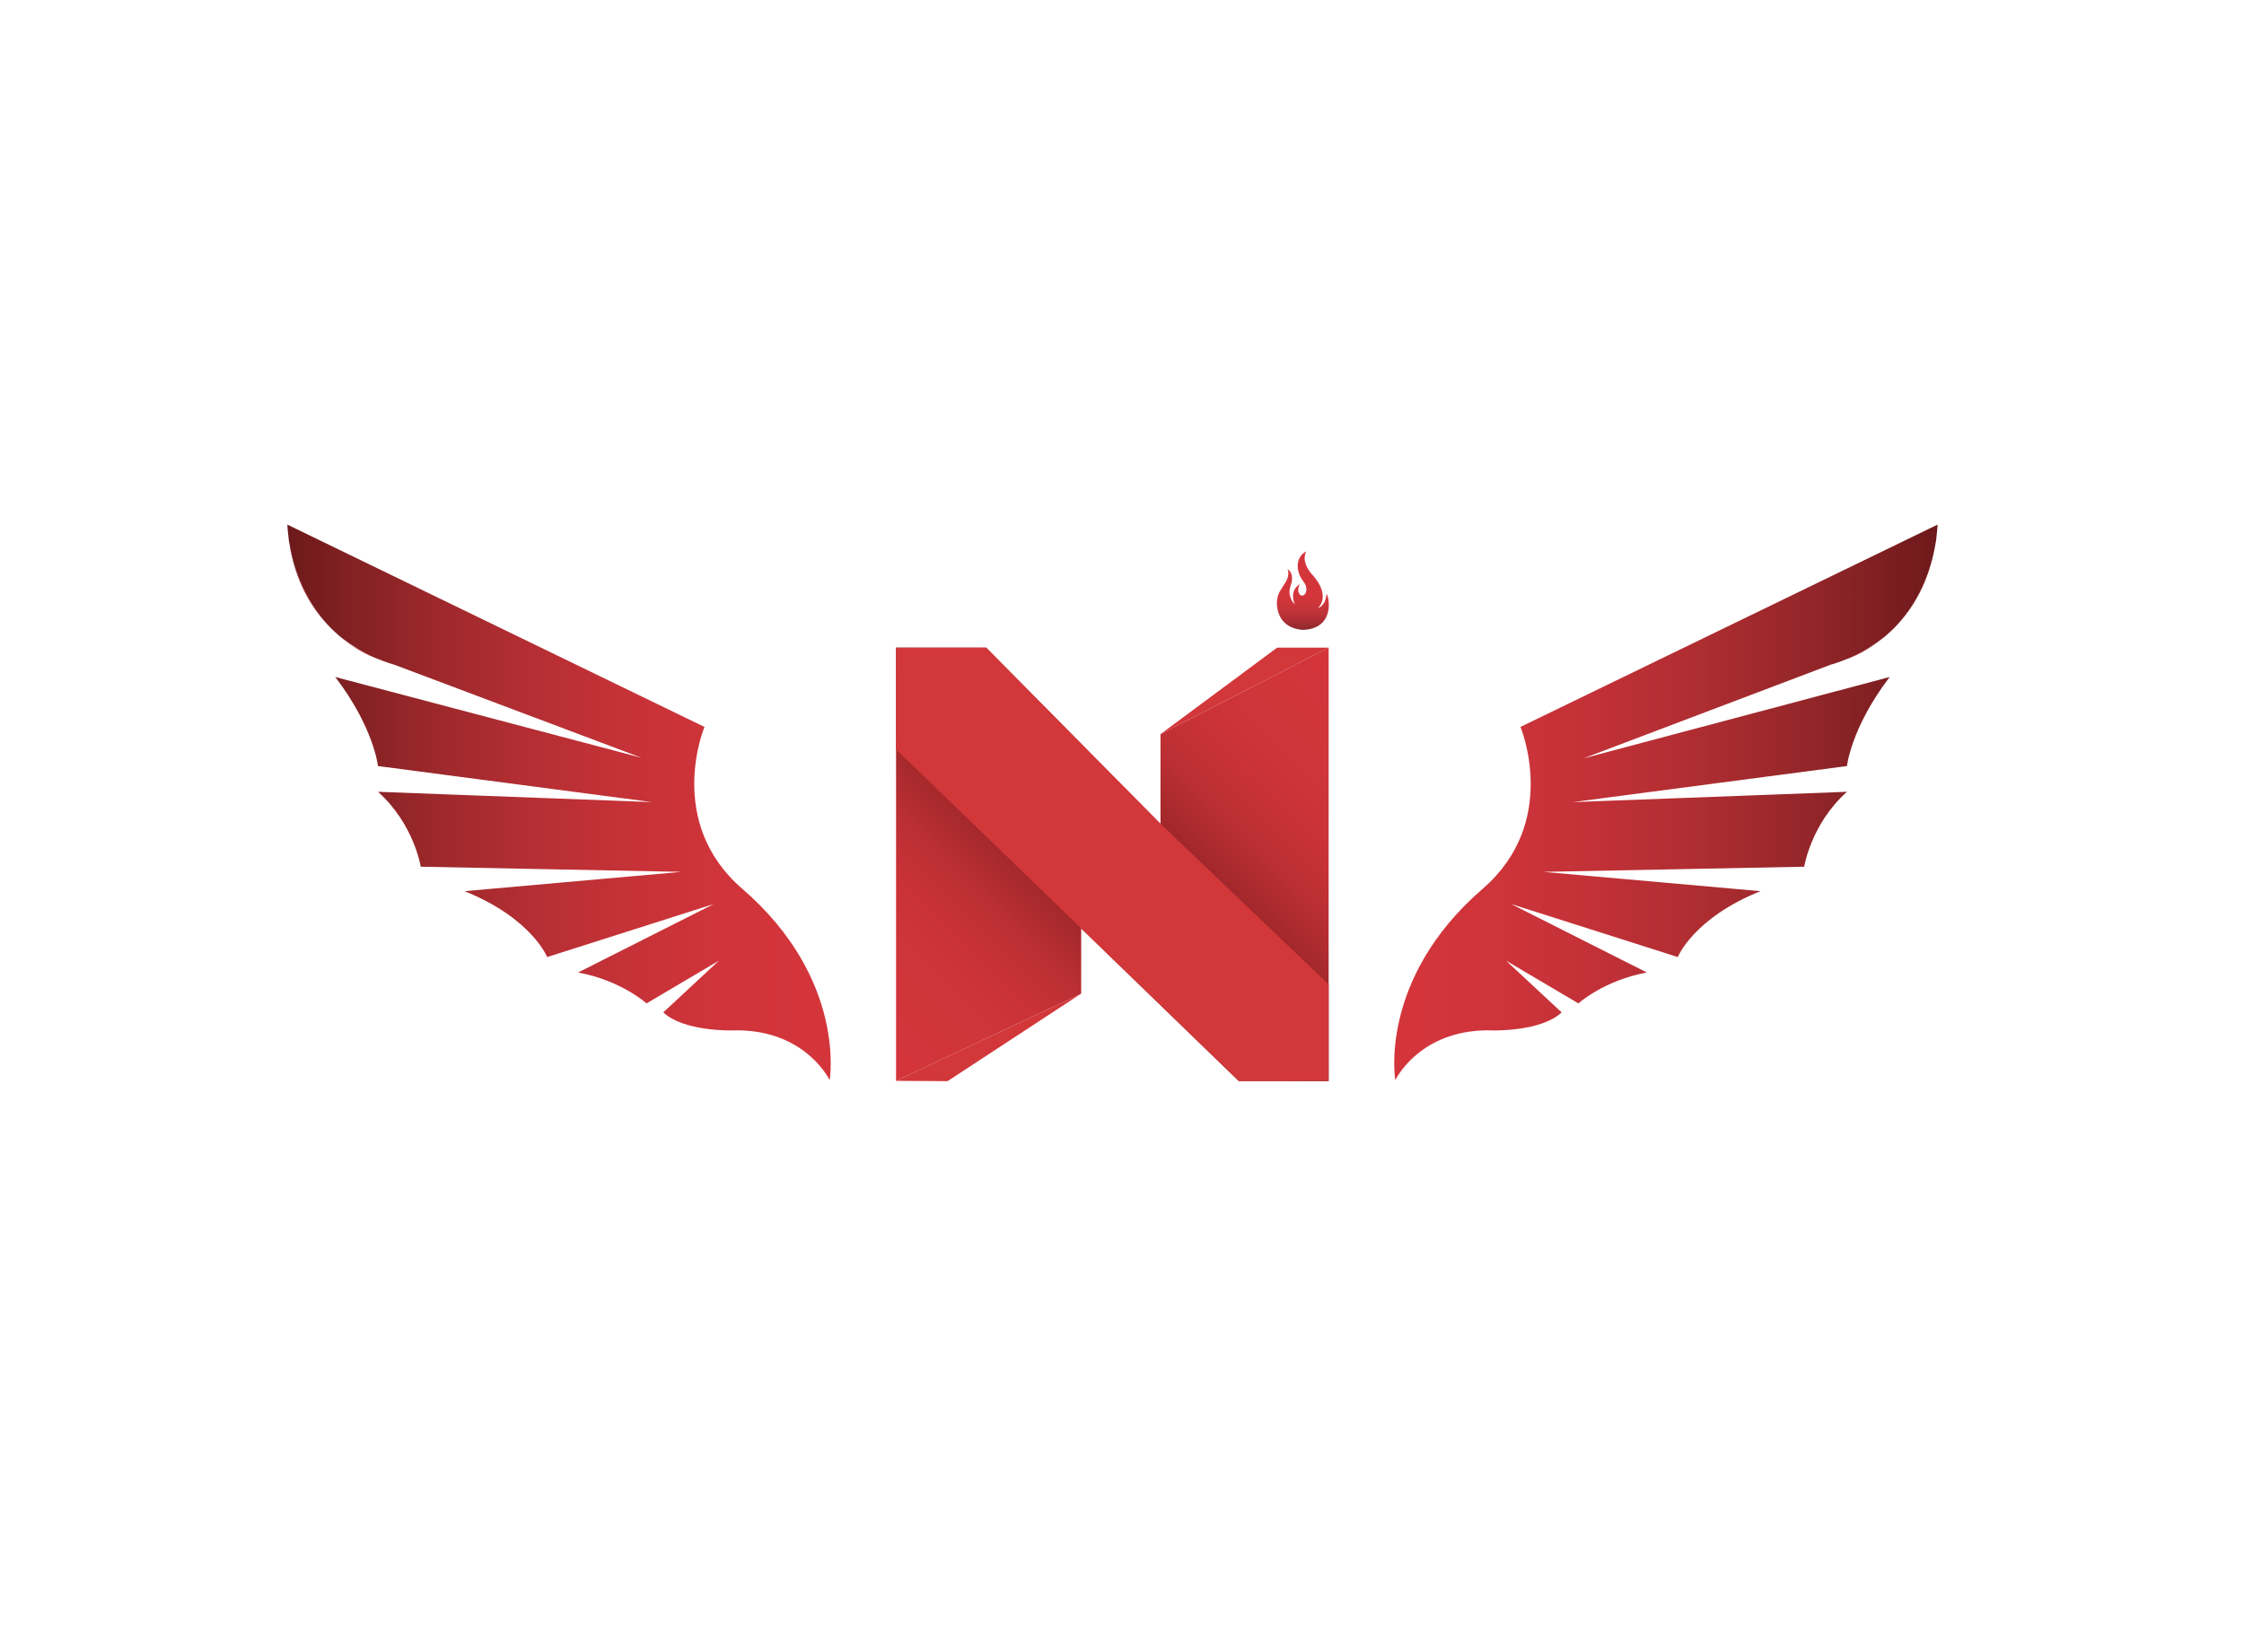
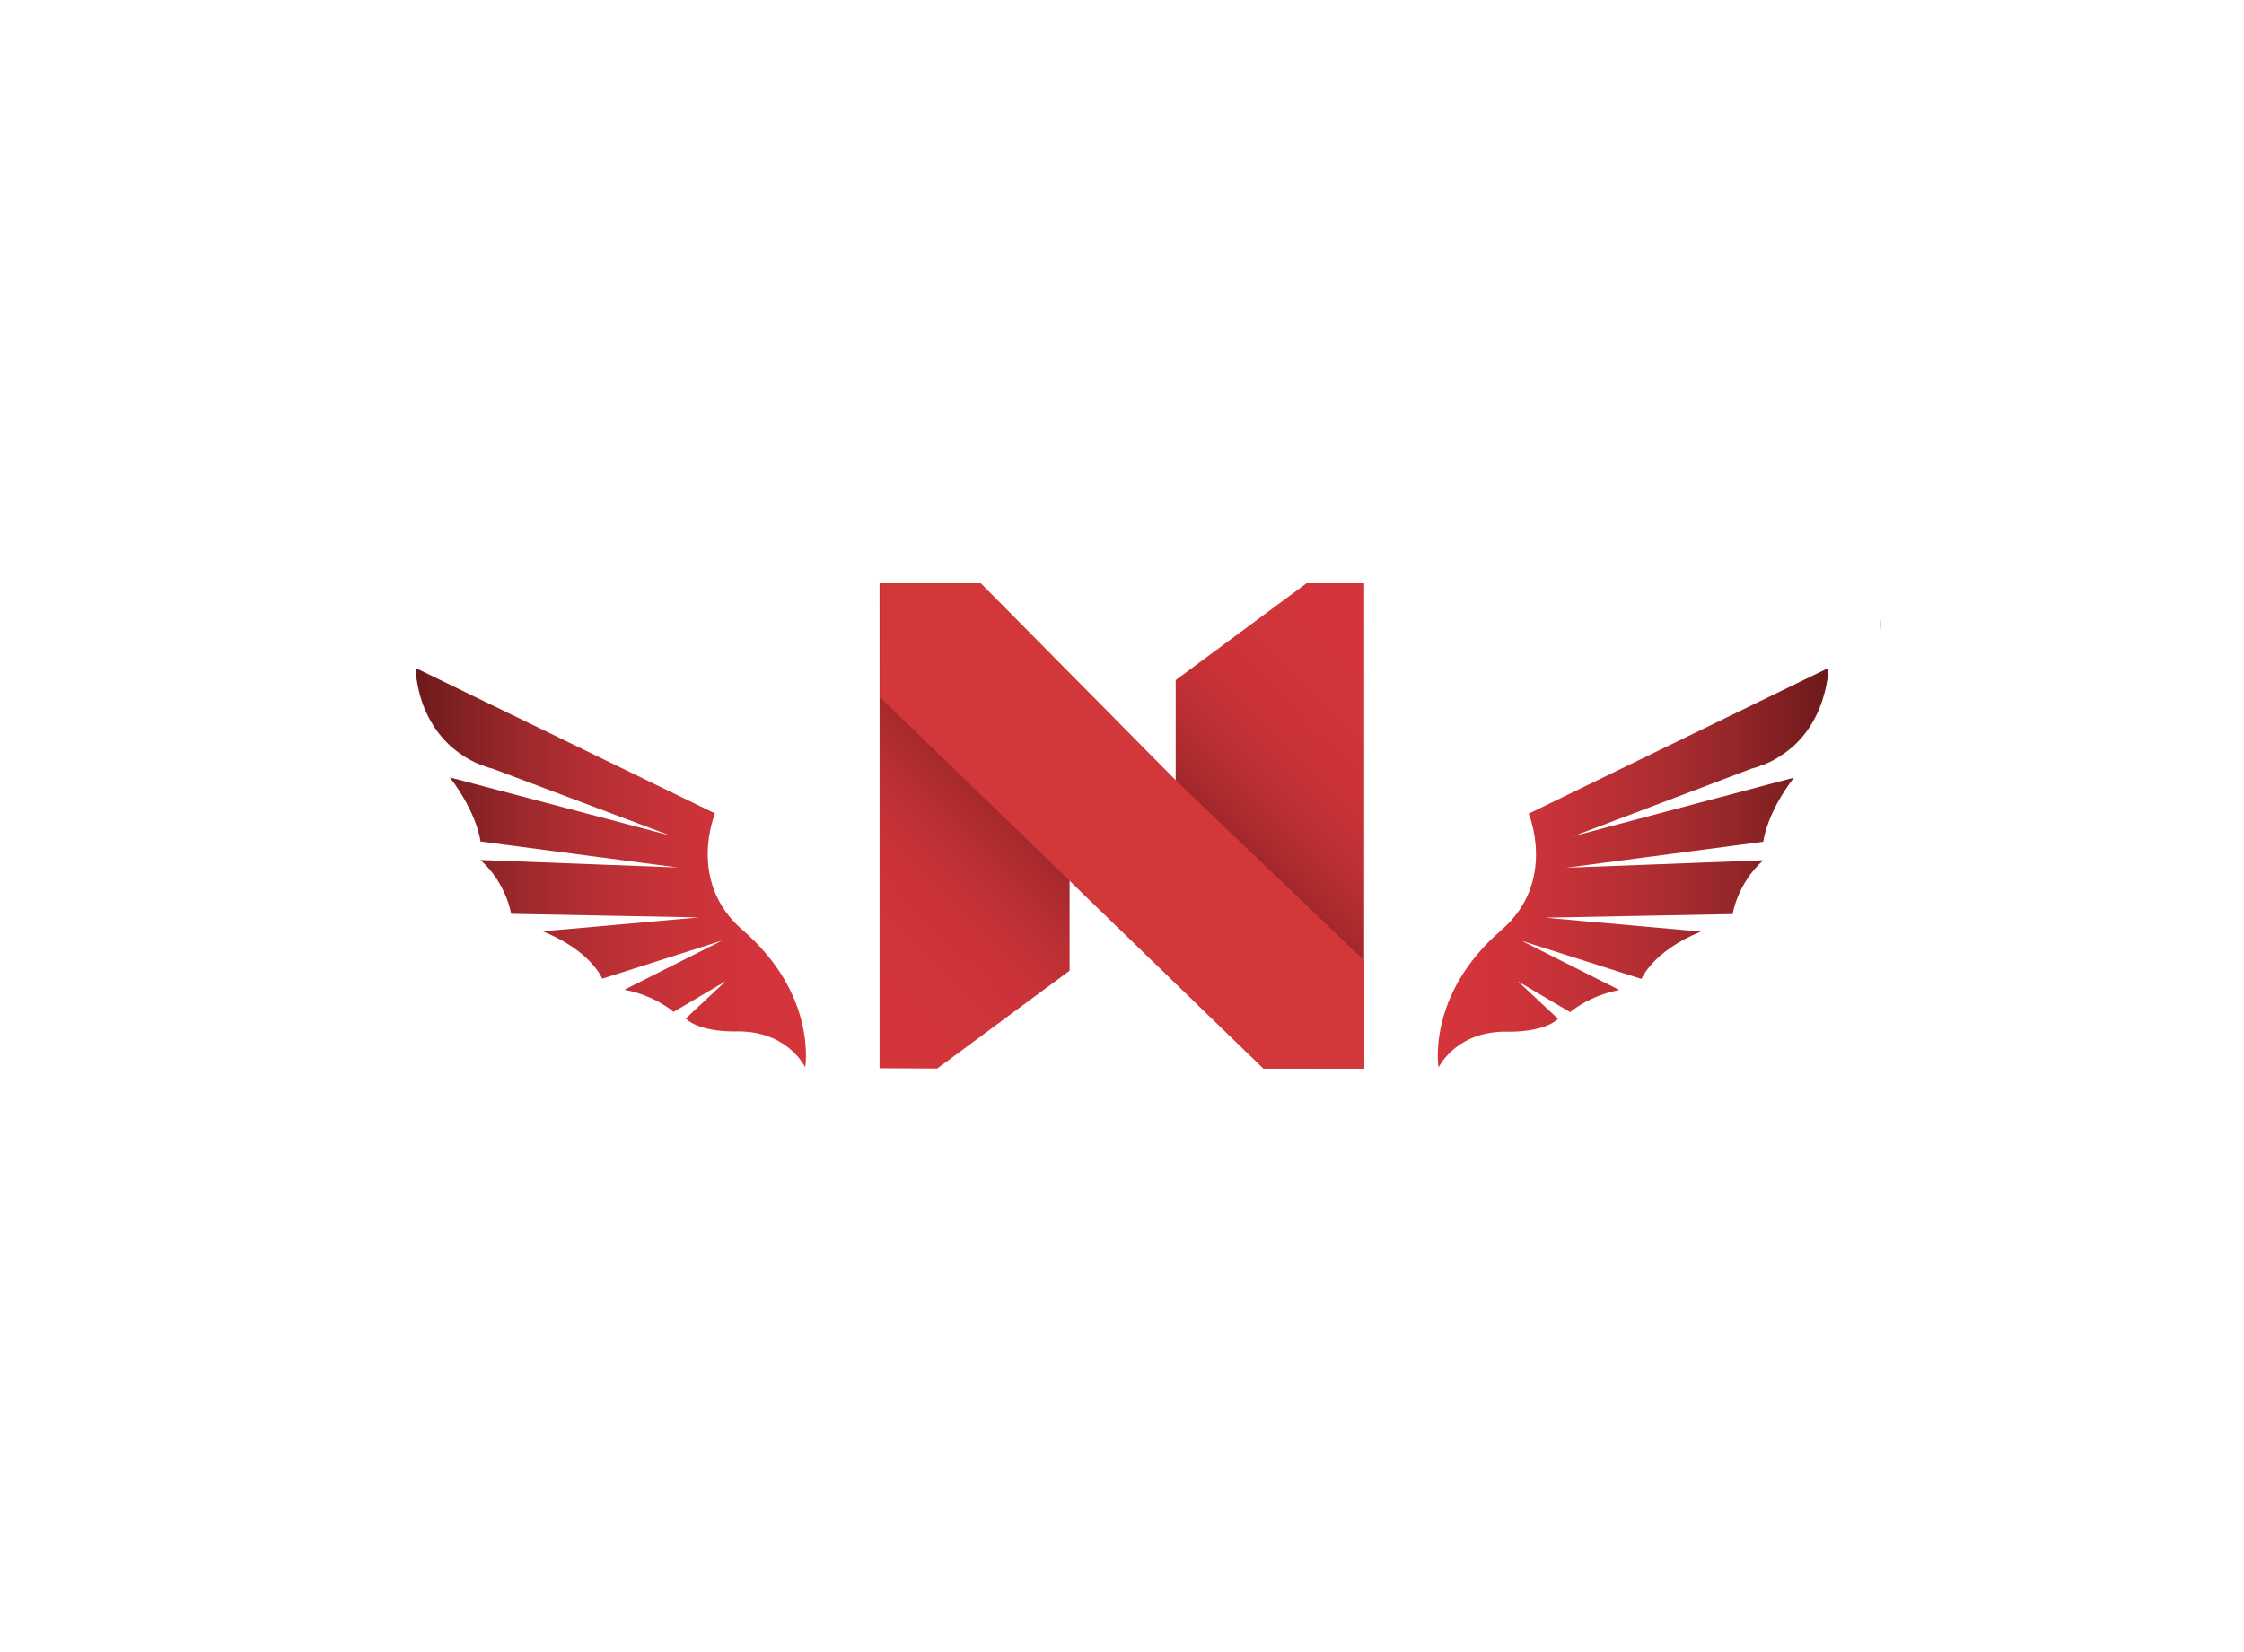
<svg xmlns="http://www.w3.org/2000/svg" version="1.1" id="Layer_1" x="0px" y="0px" viewBox="0 0 871.5 641.7" style="enable-background:new 0 0 871.5 641.7;" xml:space="preserve">
  <style type="text/css">
	.st0{fill:#0D0C0C;}
	.st1{fill:url(#SVGID_1_);}
	.st2{fill:url(#SVGID_2_);}
	.st3{fill:url(#SVGID_3_);}
	.st4{fill:url(#SVGID_4_);}
	.st5{fill:url(#SVGID_5_);}
	.st6{fill:url(#SVGID_6_);}
	.st7{fill:url(#SVGID_7_);}
	.st8{fill:url(#SVGID_8_);}
	.st9{fill:url(#SVGID_9_);}
	.st10{fill:url(#SVGID_10_);}
	.st11{fill:url(#SVGID_11_);}
	.st12{fill:url(#SVGID_12_);}
- 	.st13{fill:url(#SVGID_13_);}
- 	.st14{fill:url(#SVGID_14_);}
- 	.st15{fill:url(#SVGID_15_);}
</style>
  <path class="st0" d="M730.7,240.3c0,0,0,2.2-0.6,5.8C730.4,244.2,730.5,242.3,730.7,240.3z" />
  <g>
    <g>
-       <linearGradient id="SVGID_1_" gradientUnits="userSpaceOnUse" x1="347.992" y1="419.84" x2="516.107" y2="251.725">
+       <linearGradient id="SVGID_1_" gradientUnits="userSpaceOnUse" x1="341.563" y1="414.981" x2="529.881" y2="226.663">
        <stop offset="0" style="stop-color:#D4353B" />
        <stop offset="0.15" style="stop-color:#CF353A" />
        <stop offset="0.24" style="stop-color:#C93237" />
        <stop offset="0.315" style="stop-color:#BA2F33" />
        <stop offset="0.381" style="stop-color:#A7292C" />
        <stop offset="0.44" style="stop-color:#8D2124" />
        <stop offset="0.496" style="stop-color:#6D191B" />
        <stop offset="0.5" style="stop-color:#6A181A" />
        <stop offset="0.504" style="stop-color:#6D191B" />
        <stop offset="0.56" style="stop-color:#8D2124" />
        <stop offset="0.619" style="stop-color:#A7292C" />
        <stop offset="0.685" style="stop-color:#BA2F33" />
        <stop offset="0.759" style="stop-color:#C93237" />
        <stop offset="0.85" style="stop-color:#CF353A" />
        <stop offset="1" style="stop-color:#D4353B" />
      </linearGradient>
-       <polygon class="st1" points="516,251.6 516,420 481.1,420 419.9,360.7 419.9,386 348,419.9 348,251.6 383,251.6 450.7,320.1     450.7,285.2   " />
+       <polygon class="st1" points="529.8,226.6 529.8,415.1 490.7,415.1 415.4,342 415.4,377.1 364,415.1 341.6,415 341.6,226.6     380.8,226.6 456.6,303.3 456.6,264.2 507.4,226.6   " />
    </g>
-     <linearGradient id="SVGID_2_" gradientUnits="userSpaceOnUse" x1="348.027" y1="335.765" x2="516.031" y2="335.765">
+     <linearGradient id="SVGID_2_" gradientUnits="userSpaceOnUse" x1="341.675" y1="321.15" x2="529.825" y2="321.15" gradientTransform="matrix(1 0 0 -1 0 642)">
      <stop offset="1" style="stop-color:#D2373A" />
      <stop offset="1" style="stop-color:#942529" />
    </linearGradient>
-     <polygon class="st2" points="481.1,419.9 348,291.1 348,251.6 383,251.6 450.7,320 516,382.4 516,419.9  " />
+     <polygon class="st2" points="490.7,415.1 341.7,270.8 341.7,226.6 380.9,226.6 456.7,303.2 529.8,373.1 529.8,415.1  " />
    <g>
-       <linearGradient id="SVGID_3_" gradientUnits="userSpaceOnUse" x1="112.323" y1="227.065" x2="128.035" y2="227.065">
+       <linearGradient id="SVGID_3_" gradientUnits="userSpaceOnUse" x1="161.942" y1="365.751" x2="173.234" y2="365.751" gradientTransform="matrix(1 0 0 -1 0 642)">
        <stop offset="0" style="stop-color:#6D191B" />
        <stop offset="8.849955e-02" style="stop-color:#7D1F21" />
        <stop offset="0.261" style="stop-color:#9B282B" />
        <stop offset="0.437" style="stop-color:#B32E33" />
        <stop offset="0.616" style="stop-color:#C53237" />
        <stop offset="0.801" style="stop-color:#D0343A" />
        <stop offset="1" style="stop-color:#D4353B" />
      </linearGradient>
-       <path class="st3" d="M112.3,210.6c2.3,15.2,8.6,25.7,15.7,32.9C117.4,232.4,113.7,218.7,112.3,210.6z" />
+       <path class="st3" d="M161.9,264.4c1.7,10.9,6.2,18.5,11.3,23.7C165.6,280.1,162.9,270.2,161.9,264.4z" />
      <g>
-         <linearGradient id="SVGID_4_" gradientUnits="userSpaceOnUse" x1="150.868" y1="258.022" x2="152.634" y2="258.022">
+         <linearGradient id="SVGID_4_" gradientUnits="userSpaceOnUse" x1="189.665" y1="343.526" x2="190.936" y2="343.526" gradientTransform="matrix(1 0 0 -1 0 642)">
          <stop offset="0" style="stop-color:#6D191B" />
          <stop offset="8.849955e-02" style="stop-color:#7D1F21" />
          <stop offset="0.261" style="stop-color:#9B282B" />
          <stop offset="0.437" style="stop-color:#B32E33" />
          <stop offset="0.616" style="stop-color:#C53237" />
          <stop offset="0.801" style="stop-color:#D0343A" />
          <stop offset="1" style="stop-color:#D4353B" />
        </linearGradient>
-         <path class="st4" d="M150.9,257.7c0.7,0.2,1.3,0.4,1.8,0.5C152,258.1,151.4,257.9,150.9,257.7z" />
-         <linearGradient id="SVGID_5_" gradientUnits="userSpaceOnUse" x1="111.599" y1="311.818" x2="322.684" y2="311.818">
+         <path class="st4" d="M189.7,298.3c0.5,0.1,0.9,0.3,1.3,0.4C190.5,298.6,190,298.4,189.7,298.3z" />
+         <linearGradient id="SVGID_5_" gradientUnits="userSpaceOnUse" x1="161.422" y1="304.83" x2="313.203" y2="304.83" gradientTransform="matrix(1 0 0 -1 0 642)">
          <stop offset="0" style="stop-color:#6D191B" />
          <stop offset="8.849955e-02" style="stop-color:#7D1F21" />
          <stop offset="0.261" style="stop-color:#9B282B" />
          <stop offset="0.437" style="stop-color:#B32E33" />
          <stop offset="0.616" style="stop-color:#C53237" />
          <stop offset="0.801" style="stop-color:#D0343A" />
          <stop offset="1" style="stop-color:#D4353B" />
        </linearGradient>
-         <path class="st5" d="M111.6,203.8c0.1,2.2,0.4,4.3,0.6,6.3c0,0.2,0.1,0.3,0.1,0.5c1.3,8.1,5.1,21.8,15.7,32.9     c0.2,0.2,0.4,0.4,0.6,0.6c0.9,0.9,1.8,1.7,2.7,2.5c0.4,0.3,0.8,0.7,1.2,1c0.4,0.4,0.9,0.7,1.3,1c0.4,0.3,0.7,0.5,1.1,0.8     c0.4,0.3,0.7,0.5,1,0.7c0.3,0.2,0.6,0.4,0.9,0.6c3.1,2.1,6.1,3.7,8.7,4.8c0.3,0.1,0.7,0.3,1,0.4c0.3,0.1,0.5,0.2,0.8,0.3     c0.3,0.1,0.5,0.2,0.8,0.3c0.3,0.1,0.6,0.3,1,0.4c0.6,0.2,1.1,0.4,1.7,0.6c0,0,1.3,0.4,1.9,0.6l0.1,0l96.4,36.3L130.2,263     c15,19.6,16.6,34.6,16.6,34.6l106.4,14l-106.4-4c14,12.5,16.6,29.1,16.6,29.1l101.3,2l-84.3,7.5c26.1,10.5,32.1,25.6,32.1,25.6     l64.7-20.6l-52.7,26.6c16.6,3,26.6,12,26.6,12l28.1-16.6l-21.6,20.1c8,7.5,26.6,7,26.6,7c26.8-0.9,36.9,17.1,38,19.3l0,0.1     c0,0,6.8-39.2-33.9-74.4c-30.2-26.1-14.7-62.9-14.7-62.9L111.6,203.8z" />
-         <linearGradient id="SVGID_6_" gradientUnits="userSpaceOnUse" x1="128.649" y1="249.914" x2="145.536" y2="249.914">
+         <path class="st5" d="M161.4,259.5c0.1,1.6,0.3,3.1,0.4,4.5c0,0.1,0.1,0.2,0.1,0.4c0.9,5.8,3.7,15.7,11.3,23.7     c0.1,0.1,0.3,0.3,0.4,0.4c0.6,0.6,1.3,1.2,1.9,1.8c0.3,0.2,0.6,0.5,0.9,0.7c0.3,0.3,0.6,0.5,0.9,0.7c0.3,0.2,0.5,0.4,0.8,0.6     c0.3,0.2,0.5,0.4,0.7,0.5c0.2,0.1,0.4,0.3,0.6,0.4c2.2,1.5,4.4,2.7,6.3,3.5c0.2,0.1,0.5,0.2,0.7,0.3c0.2,0.1,0.4,0.1,0.6,0.2     s0.4,0.1,0.6,0.2c0.2,0.1,0.4,0.2,0.7,0.3c0.4,0.1,0.8,0.3,1.2,0.4c0,0,0.9,0.3,1.4,0.4h0.1l69.3,26.1l-85.6-22.6     c10.8,14.1,11.9,24.9,11.9,24.9l76.5,10.1l-76.5-2.9c10.1,9,11.9,20.9,11.9,20.9l72.9,1.4l-60.6,5.4     c18.8,7.6,23.1,18.4,23.1,18.4l46.5-14.8l-37.9,19.1c11.9,2.2,19.1,8.6,19.1,8.6l20.2-11.9l-15.5,14.5c5.8,5.4,19.1,5,19.1,5     c19.3-0.6,26.5,12.3,27.3,13.9v0.1c0,0,4.9-28.2-24.4-53.5c-21.7-18.8-10.6-45.2-10.6-45.2L161.4,259.5z" />
+         <linearGradient id="SVGID_6_" gradientUnits="userSpaceOnUse" x1="173.685" y1="349.28" x2="185.84" y2="349.28" gradientTransform="matrix(1 0 0 -1 0 642)">
          <stop offset="0" style="stop-color:#6D191B" />
          <stop offset="8.849955e-02" style="stop-color:#7D1F21" />
          <stop offset="0.261" style="stop-color:#9B282B" />
          <stop offset="0.437" style="stop-color:#B32E33" />
          <stop offset="0.616" style="stop-color:#C53237" />
          <stop offset="0.801" style="stop-color:#D0343A" />
          <stop offset="1" style="stop-color:#D4353B" />
        </linearGradient>
-         <path class="st6" d="M128.6,244.2c4.4,4.5,9.9,8.5,16.9,11.5c-2.6-1.2-5.6-2.8-8.7-4.8c-0.3-0.2-0.6-0.4-0.9-0.6     c-0.3-0.2-0.7-0.5-1-0.7c-0.4-0.3-0.7-0.5-1.1-0.8c-0.4-0.3-0.9-0.7-1.3-1c-0.4-0.3-0.8-0.6-1.2-1     C130.4,245.9,129.5,245.1,128.6,244.2z" />
-         <linearGradient id="SVGID_7_" gradientUnits="userSpaceOnUse" x1="150.802" y1="257.726" x2="150.802" y2="257.726">
+         <path class="st6" d="M173.6,288.6c3.2,3.2,7.1,6.1,12.2,8.3c-1.9-0.9-4-2-6.3-3.5c-0.2-0.1-0.4-0.3-0.6-0.4     c-0.2-0.1-0.5-0.4-0.7-0.5c-0.3-0.2-0.5-0.4-0.8-0.6c-0.3-0.2-0.6-0.5-0.9-0.7c-0.3-0.2-0.6-0.4-0.9-0.7     C174.9,289.8,174.3,289.2,173.6,288.6z" />
+         <linearGradient id="SVGID_7_" gradientUnits="userSpaceOnUse" x1="189.617" y1="343.706" x2="189.617" y2="343.706" gradientTransform="matrix(1 0 0 -1 0 642)">
          <stop offset="0" style="stop-color:#6D191B" />
          <stop offset="8.849955e-02" style="stop-color:#7D1F21" />
          <stop offset="0.261" style="stop-color:#9B282B" />
          <stop offset="0.437" style="stop-color:#B32E33" />
          <stop offset="0.616" style="stop-color:#C53237" />
          <stop offset="0.801" style="stop-color:#D0343A" />
          <stop offset="1" style="stop-color:#D4353B" />
        </linearGradient>
-         <path class="st7" d="M150.8,257.7" />
+         <path class="st7" d="M189.6,298.3" />
      </g>
    </g>
    <g>
-       <linearGradient id="SVGID_8_" gradientUnits="userSpaceOnUse" x1="736.023" y1="227.065" x2="751.735" y2="227.065">
+       <linearGradient id="SVGID_8_" gradientUnits="userSpaceOnUse" x1="698.227" y1="365.751" x2="709.52" y2="365.751" gradientTransform="matrix(1 0 0 -1 0 642)">
        <stop offset="0" style="stop-color:#D4353B" />
        <stop offset="0.176" style="stop-color:#CF343A" />
        <stop offset="0.366" style="stop-color:#C23137" />
        <stop offset="0.563" style="stop-color:#AE2D31" />
        <stop offset="0.764" style="stop-color:#932629" />
        <stop offset="0.966" style="stop-color:#731B1D" />
        <stop offset="1" style="stop-color:#6D191B" />
      </linearGradient>
-       <path class="st8" d="M751.7,210.6c-2.3,15.2-8.6,25.7-15.7,32.9C746.6,232.4,750.4,218.7,751.7,210.6z" />
+       <path class="st8" d="M709.5,264.4c-1.7,10.9-6.2,18.5-11.3,23.7C705.8,280.1,708.6,270.2,709.5,264.4z" />
      <g>
-         <linearGradient id="SVGID_9_" gradientUnits="userSpaceOnUse" x1="711.424" y1="258.022" x2="713.191" y2="258.022">
+         <linearGradient id="SVGID_9_" gradientUnits="userSpaceOnUse" x1="680.534" y1="343.526" x2="681.805" y2="343.526" gradientTransform="matrix(1 0 0 -1 0 642)">
          <stop offset="0" style="stop-color:#D4353B" />
          <stop offset="0.176" style="stop-color:#CF343A" />
          <stop offset="0.366" style="stop-color:#C23137" />
          <stop offset="0.563" style="stop-color:#AE2D31" />
          <stop offset="0.764" style="stop-color:#932629" />
          <stop offset="0.966" style="stop-color:#731B1D" />
          <stop offset="1" style="stop-color:#6D191B" />
        </linearGradient>
-         <path class="st9" d="M713.2,257.7c-0.7,0.2-1.3,0.4-1.8,0.5C712,258.1,712.6,257.9,713.2,257.7z" />
-         <linearGradient id="SVGID_10_" gradientUnits="userSpaceOnUse" x1="541.375" y1="311.818" x2="752.46" y2="311.818">
+         <path class="st9" d="M681.8,298.3c-0.5,0.1-0.9,0.3-1.3,0.4C680.9,298.6,681.4,298.4,681.8,298.3z" />
+         <linearGradient id="SVGID_10_" gradientUnits="userSpaceOnUse" x1="558.297" y1="304.83" x2="710.078" y2="304.83" gradientTransform="matrix(1 0 0 -1 0 642)">
          <stop offset="0" style="stop-color:#D4353B" />
          <stop offset="0.176" style="stop-color:#CF343A" />
          <stop offset="0.366" style="stop-color:#C23137" />
          <stop offset="0.563" style="stop-color:#AE2D31" />
          <stop offset="0.764" style="stop-color:#932629" />
          <stop offset="0.966" style="stop-color:#731B1D" />
          <stop offset="1" style="stop-color:#6D191B" />
        </linearGradient>
-         <path class="st10" d="M752.5,203.8c-0.1,2.2-0.4,4.3-0.6,6.3c0,0.2-0.1,0.3-0.1,0.5c-1.3,8.1-5.1,21.8-15.7,32.9     c-0.2,0.2-0.4,0.4-0.6,0.6c-0.9,0.9-1.8,1.7-2.7,2.5c-0.4,0.3-0.8,0.7-1.2,1c-0.4,0.4-0.9,0.7-1.3,1c-0.4,0.3-0.7,0.5-1.1,0.8     c-0.4,0.3-0.7,0.5-1,0.7c-0.3,0.2-0.6,0.4-0.9,0.6c-3.1,2.1-6.1,3.7-8.7,4.8c-0.3,0.1-0.7,0.3-1,0.4c-0.3,0.1-0.5,0.2-0.8,0.3     c-0.3,0.1-0.5,0.2-0.8,0.3c-0.3,0.1-0.6,0.3-1,0.4c-0.6,0.2-1.1,0.4-1.7,0.6c0,0-1.3,0.4-1.9,0.6l-0.1,0L615,294.6L733.9,263     c-15,19.6-16.6,34.6-16.6,34.6l-106.4,14l106.4-4c-14,12.5-16.6,29.1-16.6,29.1l-101.3,2l84.3,7.5     c-26.1,10.5-32.1,25.6-32.1,25.6l-64.7-20.6l52.7,26.6c-16.6,3-26.6,12-26.6,12l-28.1-16.6l21.6,20.1c-8,7.5-26.6,7-26.6,7     c-26.8-0.9-36.9,17.1-38,19.3l0,0.1c0,0-6.8-39.2,33.9-74.4c30.2-26.1,14.7-62.9,14.7-62.9L752.5,203.8z" />
-         <linearGradient id="SVGID_11_" gradientUnits="userSpaceOnUse" x1="718.523" y1="249.914" x2="735.409" y2="249.914">
+         <path class="st10" d="M710.1,259.5c-0.1,1.6-0.3,3.1-0.4,4.5c0,0.1-0.1,0.2-0.1,0.4c-0.9,5.8-3.7,15.7-11.3,23.7     c-0.1,0.1-0.3,0.3-0.4,0.4c-0.6,0.6-1.3,1.2-1.9,1.8c-0.3,0.2-0.6,0.5-0.9,0.7c-0.3,0.3-0.6,0.5-0.9,0.7     c-0.3,0.2-0.5,0.4-0.8,0.6c-0.3,0.2-0.5,0.4-0.7,0.5c-0.2,0.1-0.4,0.3-0.6,0.4c-2.2,1.5-4.4,2.7-6.3,3.5     c-0.2,0.1-0.5,0.2-0.7,0.3c-0.2,0.1-0.4,0.1-0.6,0.2c-0.2,0.1-0.4,0.1-0.6,0.2c-0.2,0.1-0.4,0.2-0.7,0.3     c-0.4,0.1-0.8,0.3-1.2,0.4c0,0-0.9,0.3-1.4,0.4h-0.1l-69.3,26.3l85.5-22.7c-10.8,14.1-11.9,24.9-11.9,24.9l-76.5,10.1l76.5-2.9     c-10.1,9-11.9,20.9-11.9,20.9l-72.9,1.4l60.6,5.4c-18.8,7.6-23.1,18.4-23.1,18.4L591,365.5l37.9,19.1     c-11.9,2.2-19.1,8.6-19.1,8.6l-20.2-11.9l15.5,14.5c-5.8,5.4-19.1,5-19.1,5c-19.3-0.6-26.5,12.3-27.3,13.9v0.1     c0,0-4.9-28.2,24.4-53.5c21.7-18.8,10.6-45.2,10.6-45.2L710.1,259.5z" />
+         <linearGradient id="SVGID_11_" gradientUnits="userSpaceOnUse" x1="685.64" y1="349.28" x2="697.796" y2="349.28" gradientTransform="matrix(1 0 0 -1 0 642)">
          <stop offset="0" style="stop-color:#D4353B" />
          <stop offset="0.176" style="stop-color:#CF343A" />
          <stop offset="0.366" style="stop-color:#C23137" />
          <stop offset="0.563" style="stop-color:#AE2D31" />
          <stop offset="0.764" style="stop-color:#932629" />
          <stop offset="0.966" style="stop-color:#731B1D" />
          <stop offset="1" style="stop-color:#6D191B" />
        </linearGradient>
-         <path class="st11" d="M735.4,244.2c-4.4,4.5-9.9,8.5-16.9,11.5c2.6-1.2,5.6-2.8,8.7-4.8c0.3-0.2,0.6-0.4,0.9-0.6     c0.3-0.2,0.7-0.5,1-0.7c0.4-0.3,0.7-0.5,1.1-0.8c0.4-0.3,0.9-0.7,1.3-1c0.4-0.3,0.8-0.6,1.2-1     C733.6,245.9,734.5,245.1,735.4,244.2z" />
-         <linearGradient id="SVGID_12_" gradientUnits="userSpaceOnUse" x1="713.256" y1="257.726" x2="713.256" y2="257.726">
+         <path class="st11" d="M697.8,288.6c-3.2,3.2-7.1,6.1-12.2,8.3c1.9-0.9,4-2,6.3-3.5c0.2-0.1,0.4-0.3,0.6-0.4     c0.2-0.1,0.5-0.4,0.7-0.5c0.3-0.2,0.5-0.4,0.8-0.6c0.3-0.2,0.6-0.5,0.9-0.7c0.3-0.2,0.6-0.4,0.9-0.7     C696.5,289.8,697.1,289.2,697.8,288.6z" />
+         <linearGradient id="SVGID_12_" gradientUnits="userSpaceOnUse" x1="681.884" y1="343.706" x2="681.884" y2="343.706" gradientTransform="matrix(1 0 0 -1 0 642)">
          <stop offset="0" style="stop-color:#D4353B" />
          <stop offset="0.176" style="stop-color:#CF343A" />
          <stop offset="0.366" style="stop-color:#C23137" />
          <stop offset="0.563" style="stop-color:#AE2D31" />
          <stop offset="0.764" style="stop-color:#932629" />
          <stop offset="0.966" style="stop-color:#731B1D" />
          <stop offset="1" style="stop-color:#6D191B" />
        </linearGradient>
-         <path class="st12" d="M713.3,257.7" />
+         <path class="st12" d="M681.9,298.3" />
      </g>
    </g>
-     <linearGradient id="SVGID_13_" gradientUnits="userSpaceOnUse" x1="450.659" y1="268.412" x2="516.029" y2="268.412">
-       <stop offset="1" style="stop-color:#D2373A" />
-       <stop offset="1" style="stop-color:#942529" />
-     </linearGradient>
-     <polygon class="st13" points="516,251.6 496,251.6 450.7,285.2  " />
-     <linearGradient id="SVGID_14_" gradientUnits="userSpaceOnUse" x1="348.029" y1="402.967" x2="419.889" y2="402.967">
-       <stop offset="1" style="stop-color:#D2373A" />
-       <stop offset="1" style="stop-color:#942529" />
-     </linearGradient>
-     <polygon class="st14" points="348,419.9 368,420 419.9,386  " />
-     <linearGradient id="SVGID_15_" gradientUnits="userSpaceOnUse" x1="505.981" y1="476.702" x2="505.981" y2="446.239" gradientTransform="matrix(1 0 0 -1 0 690.9719)">
-       <stop offset="0.537" style="stop-color:#D4353B" />
-       <stop offset="0.644" style="stop-color:#CF353A" />
-       <stop offset="0.754" style="stop-color:#C33338" />
-       <stop offset="0.867" style="stop-color:#AF2E34" />
-       <stop offset="0.98" style="stop-color:#922A2D" />
-       <stop offset="1" style="stop-color:#8C292C" />
-     </linearGradient>
-     <path class="st15" d="M495.9,234.6c0-1.7,0.3-3.7,1.6-5.6l1.5-2.4c0,0,2.2-3,1-5.5c0,0,1.7,0.8,1.8,3.4c0,0,0,1.6-0.5,2.8   c-0.4,1.2-0.6,2.5-0.5,3.1c0.1,0.6,0.3,2.7,2.1,4.4c0,0-2.6-5.2,2-7.9c0,0-1.3,1.8-0.4,3.6s2.3,0.3,2.3,0.3s1.3-1.5,0-4l-1.2-1.8   c0,0-2.7-3.7-1.1-7.8c0,0,0.8-2.1,2.9-3c0,0-2.6,3.4,2.1,8.9c0,0,7.6,7.5,2.4,13.1c0,0,2.9-0.7,3.3-5.5c1.1,1.4,3.3,13.6-9.3,14   C497,244,496,237.1,495.9,234.6z" />
  </g>
</svg>
